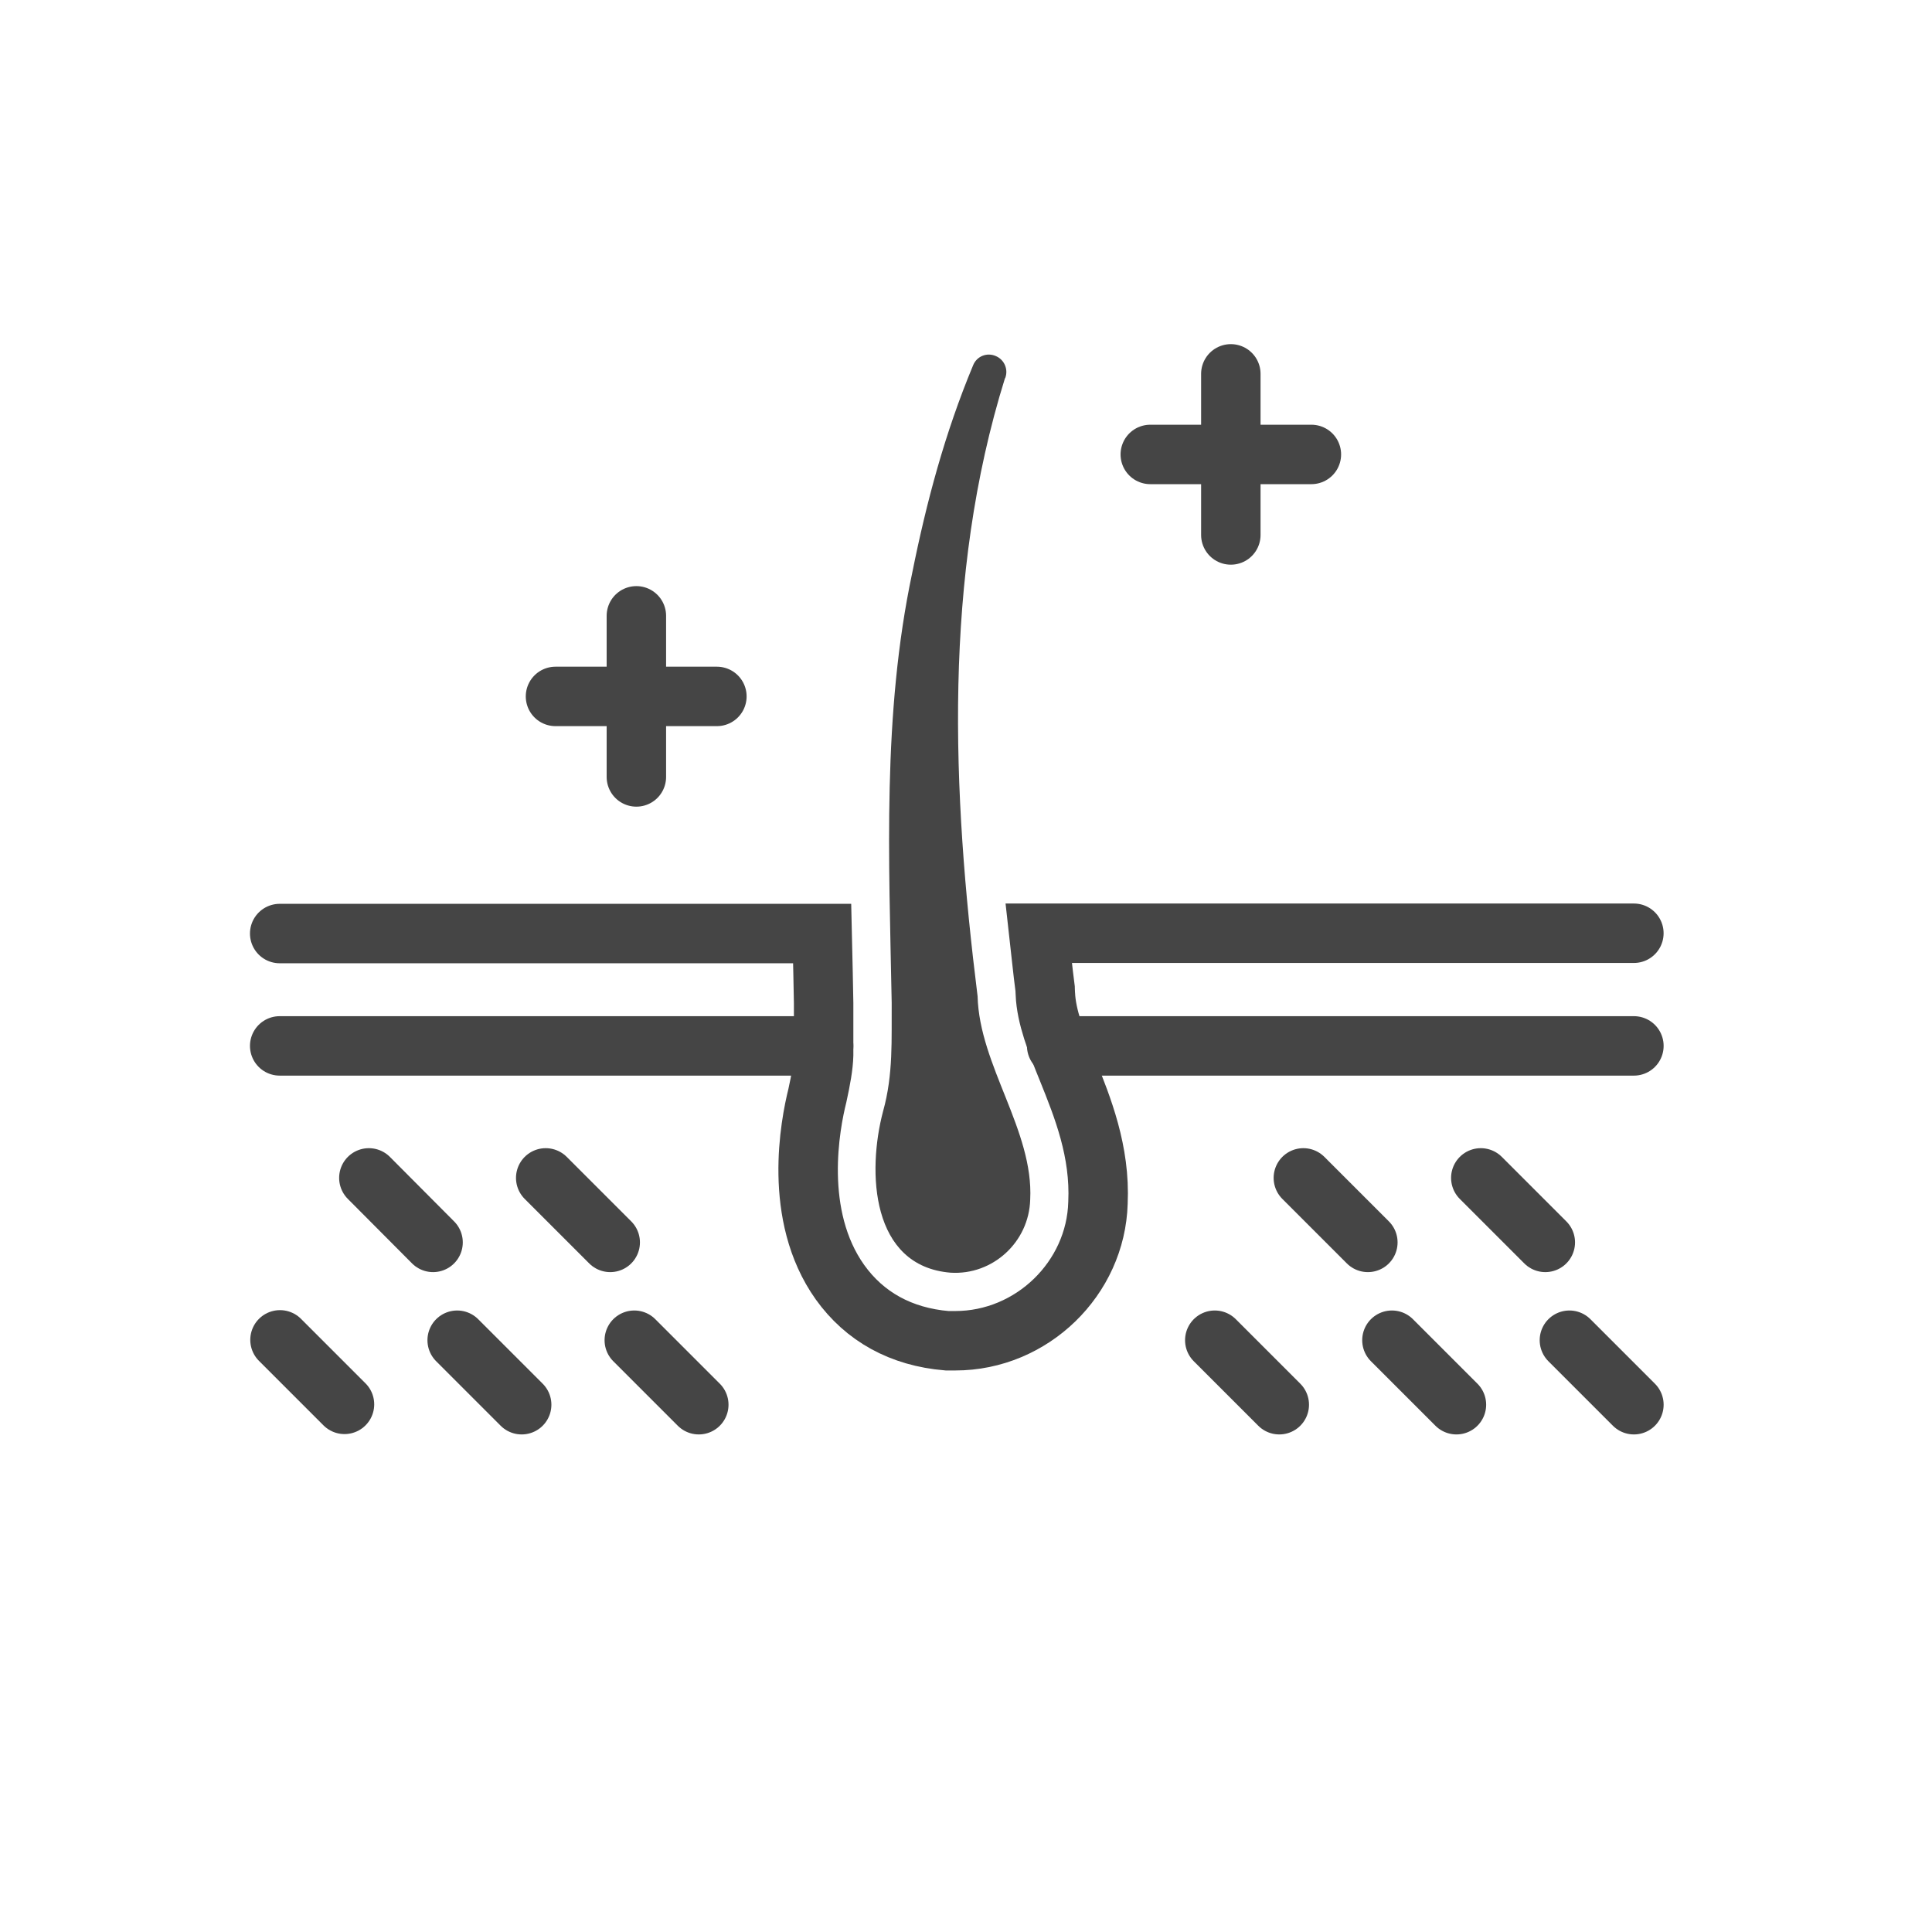
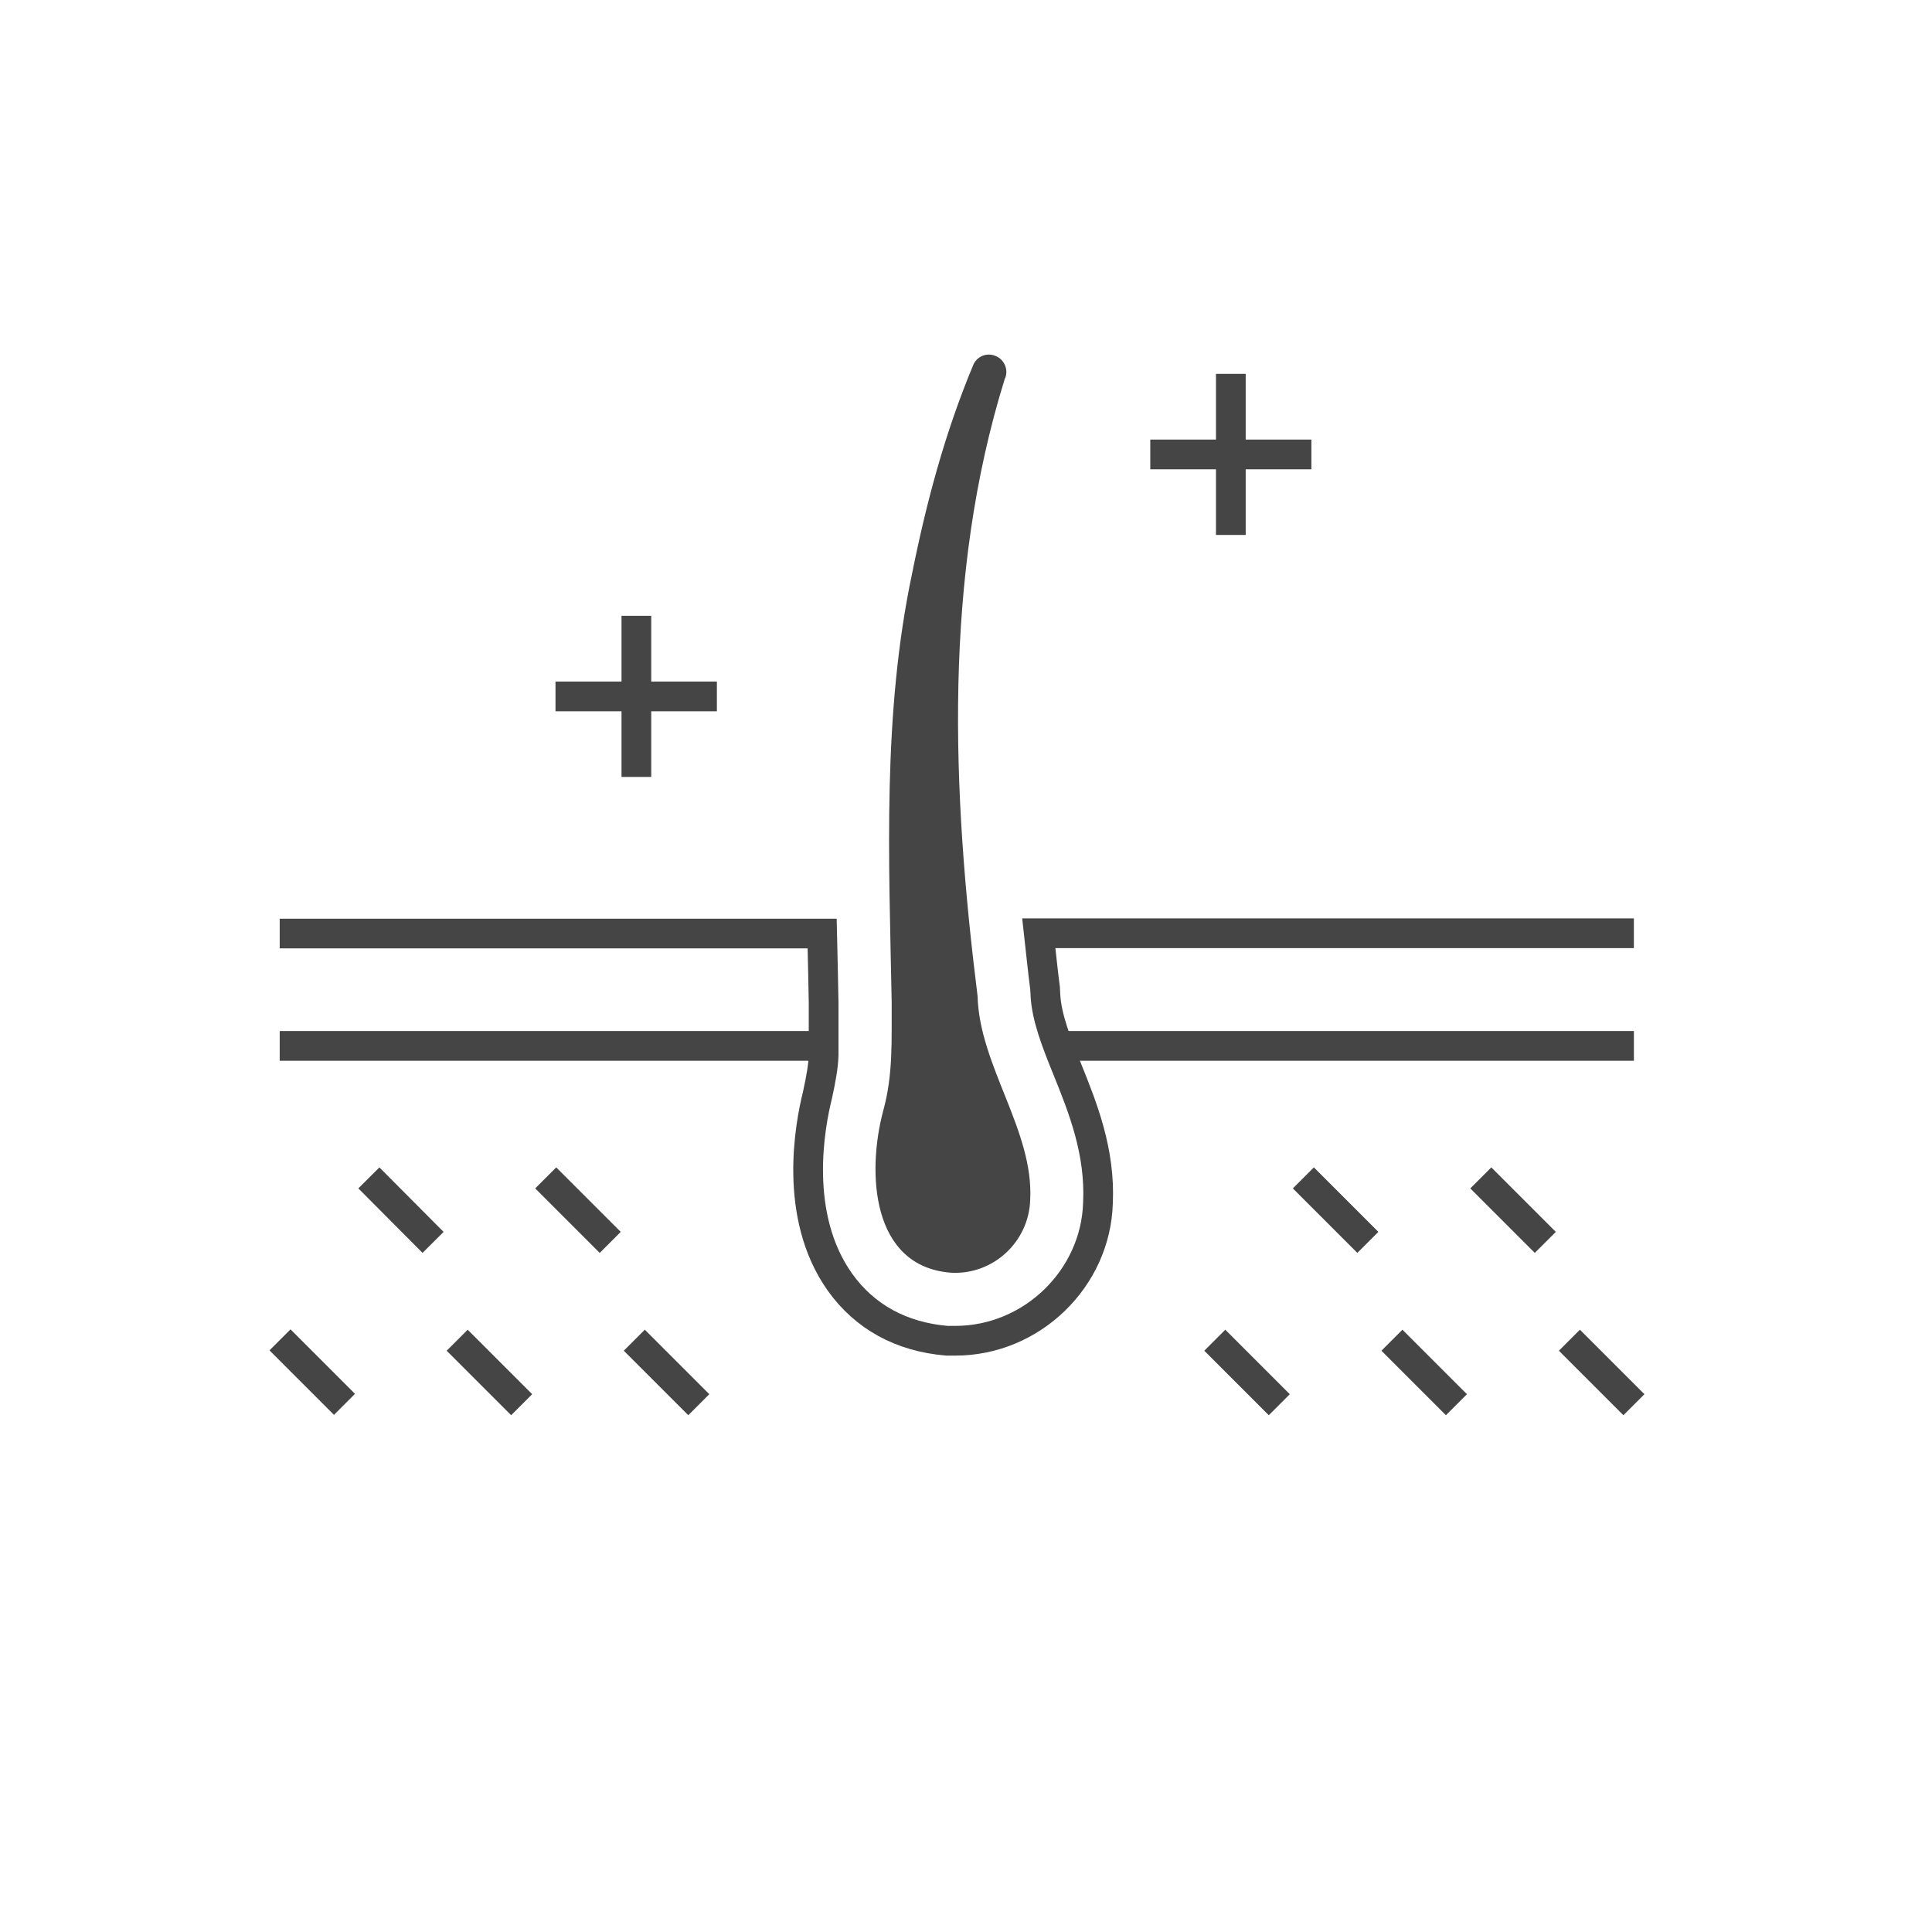
<svg xmlns="http://www.w3.org/2000/svg" width="65" height="65" viewBox="0 0 65 65" fill="none">
  <path d="M33.81 12.728C31.72 19.428 32.03 26.628 32.89 33.518C32.95 35.848 34.78 38.038 34.66 40.358C34.62 41.788 33.4 42.908 31.98 42.818C29.3 42.598 29.17 39.428 29.71 37.388C30.06 36.138 29.99 34.948 30 33.738C29.91 28.918 29.68 24.038 30.69 19.278C31.17 16.888 31.79 14.568 32.74 12.288C32.86 11.988 33.2 11.848 33.5 11.978C33.79 12.098 33.93 12.428 33.82 12.718L33.81 12.728Z" fill="#454545" />
-   <path d="M54.97 31.398H34.95C35.02 32.018 35.08 32.638 35.16 33.248C35.16 33.308 35.17 33.378 35.17 33.438C35.2 34.208 35.54 35.068 35.91 35.978C36.43 37.268 37.02 38.738 36.94 40.468C36.87 43.008 34.72 45.108 32.14 45.108C32.05 45.108 31.95 45.108 31.86 45.108C30.31 44.978 29.09 44.298 28.26 43.138C26.66 40.888 27.26 37.818 27.5 36.858C27.62 36.308 27.7 35.868 27.71 35.498V33.748L27.69 32.718C27.68 32.278 27.67 31.848 27.66 31.408H9.41" stroke="#454545" stroke-width="2" stroke-miterlimit="10" stroke-linecap="round" />
-   <path d="M9.41 35.188H27.71" stroke="#454545" stroke-width="2" stroke-miterlimit="10" stroke-linecap="round" />
-   <path d="M35.551 35.188H54.971" stroke="#454545" stroke-width="2" stroke-miterlimit="10" stroke-linecap="round" />
-   <path d="M21.41 26.139V20.719" stroke="#454545" stroke-width="2" stroke-miterlimit="10" stroke-linecap="round" />
-   <path d="M18.689 23.43H24.119" stroke="#454545" stroke-width="2" stroke-miterlimit="10" stroke-linecap="round" />
-   <path d="M41.41 17.998V12.578" stroke="#454545" stroke-width="2" stroke-miterlimit="10" stroke-linecap="round" />
-   <path d="M38.7 15.289H44.12" stroke="#454545" stroke-width="2" stroke-miterlimit="10" stroke-linecap="round" />
-   <path d="M9.42 45.078L11.59 47.248" stroke="#454545" stroke-width="2" stroke-miterlimit="10" stroke-linecap="round" />
-   <path d="M15.381 45.09L17.551 47.26" stroke="#454545" stroke-width="2" stroke-miterlimit="10" stroke-linecap="round" />
-   <path d="M21.34 45.09L23.51 47.26" stroke="#454545" stroke-width="2" stroke-miterlimit="10" stroke-linecap="round" />
-   <path d="M40.87 45.09L43.04 47.26" stroke="#454545" stroke-width="2" stroke-miterlimit="10" stroke-linecap="round" />
-   <path d="M46.83 45.09L49 47.26" stroke="#454545" stroke-width="2" stroke-miterlimit="10" stroke-linecap="round" />
-   <path d="M52.801 45.09L54.971 47.26" stroke="#454545" stroke-width="2" stroke-miterlimit="10" stroke-linecap="round" />
-   <path d="M12.41 39.629L14.57 41.799" stroke="#454545" stroke-width="2" stroke-miterlimit="10" stroke-linecap="round" />
-   <path d="M18.36 39.629L20.53 41.799" stroke="#454545" stroke-width="2" stroke-miterlimit="10" stroke-linecap="round" />
-   <path d="M43.85 39.629L46.02 41.799" stroke="#454545" stroke-width="2" stroke-miterlimit="10" stroke-linecap="round" />
-   <path d="M49.82 39.629L51.99 41.799" stroke="#454545" stroke-width="2" stroke-miterlimit="10" stroke-linecap="round" />
+   <path d="M54.97 31.398H34.95C35.02 32.018 35.08 32.638 35.16 33.248C35.16 33.308 35.17 33.378 35.17 33.438C35.2 34.208 35.54 35.068 35.91 35.978C36.43 37.268 37.02 38.738 36.94 40.468C36.87 43.008 34.72 45.108 32.14 45.108C32.05 45.108 31.95 45.108 31.86 45.108C30.31 44.978 29.09 44.298 28.26 43.138C26.66 40.888 27.26 37.818 27.5 36.858C27.62 36.308 27.7 35.868 27.71 35.498V33.748L27.69 32.718C27.68 32.278 27.67 31.848 27.66 31.408H9.41" stroke="#454545" strokeWidth="2" stroke-miterlimit="10" strokeLinecap="round" />
+   <path d="M9.41 35.188H27.71" stroke="#454545" strokeWidth="2" stroke-miterlimit="10" strokeLinecap="round" />
+   <path d="M35.551 35.188H54.971" stroke="#454545" strokeWidth="2" stroke-miterlimit="10" strokeLinecap="round" />
+   <path d="M21.41 26.139V20.719" stroke="#454545" strokeWidth="2" stroke-miterlimit="10" strokeLinecap="round" />
+   <path d="M18.689 23.43H24.119" stroke="#454545" strokeWidth="2" stroke-miterlimit="10" strokeLinecap="round" />
+   <path d="M41.41 17.998V12.578" stroke="#454545" strokeWidth="2" stroke-miterlimit="10" strokeLinecap="round" />
+   <path d="M38.7 15.289H44.12" stroke="#454545" strokeWidth="2" stroke-miterlimit="10" strokeLinecap="round" />
+   <path d="M9.42 45.078L11.59 47.248" stroke="#454545" strokeWidth="2" stroke-miterlimit="10" strokeLinecap="round" />
+   <path d="M15.381 45.09L17.551 47.26" stroke="#454545" strokeWidth="2" stroke-miterlimit="10" strokeLinecap="round" />
+   <path d="M21.34 45.09L23.51 47.26" stroke="#454545" strokeWidth="2" stroke-miterlimit="10" strokeLinecap="round" />
+   <path d="M40.87 45.09L43.04 47.26" stroke="#454545" strokeWidth="2" stroke-miterlimit="10" strokeLinecap="round" />
+   <path d="M46.83 45.09L49 47.26" stroke="#454545" strokeWidth="2" stroke-miterlimit="10" strokeLinecap="round" />
+   <path d="M52.801 45.09L54.971 47.26" stroke="#454545" strokeWidth="2" stroke-miterlimit="10" strokeLinecap="round" />
+   <path d="M12.41 39.629L14.57 41.799" stroke="#454545" strokeWidth="2" stroke-miterlimit="10" strokeLinecap="round" />
+   <path d="M18.36 39.629L20.53 41.799" stroke="#454545" strokeWidth="2" stroke-miterlimit="10" strokeLinecap="round" />
+   <path d="M43.85 39.629L46.02 41.799" stroke="#454545" strokeWidth="2" stroke-miterlimit="10" strokeLinecap="round" />
+   <path d="M49.82 39.629L51.99 41.799" stroke="#454545" strokeWidth="2" stroke-miterlimit="10" strokeLinecap="round" />
</svg>
